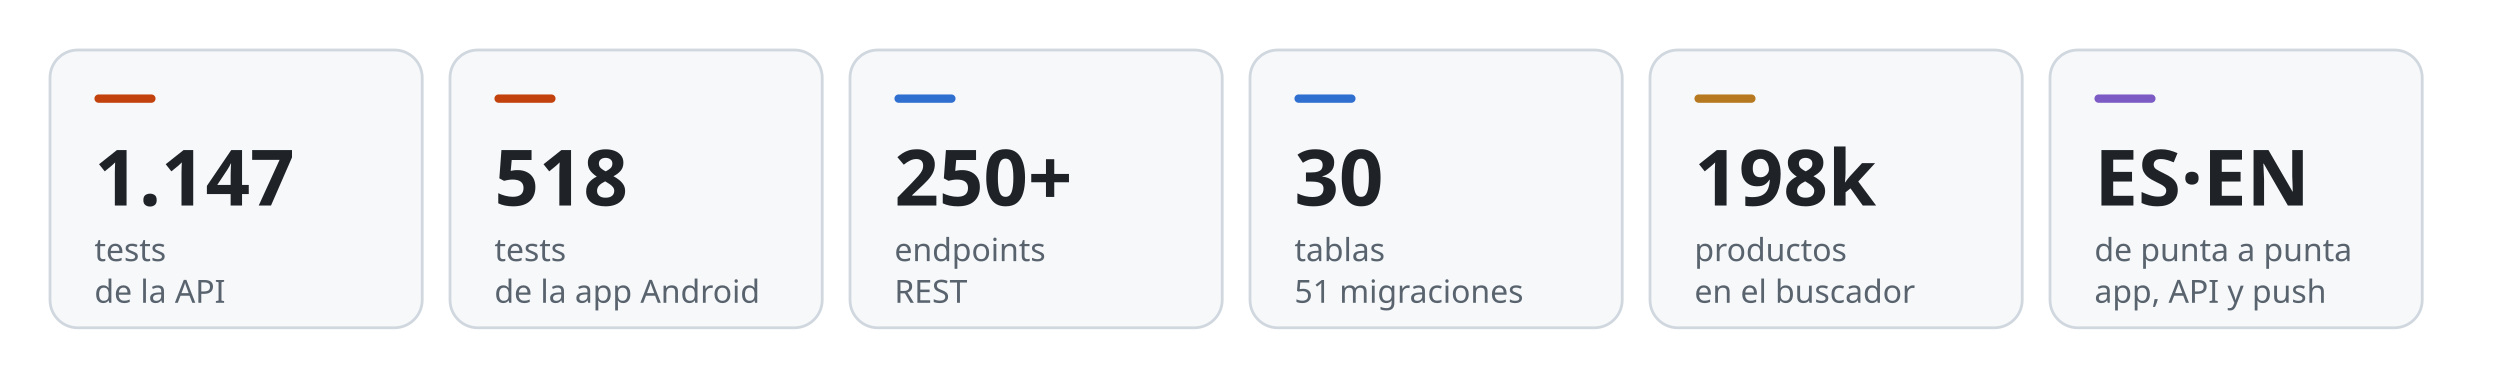
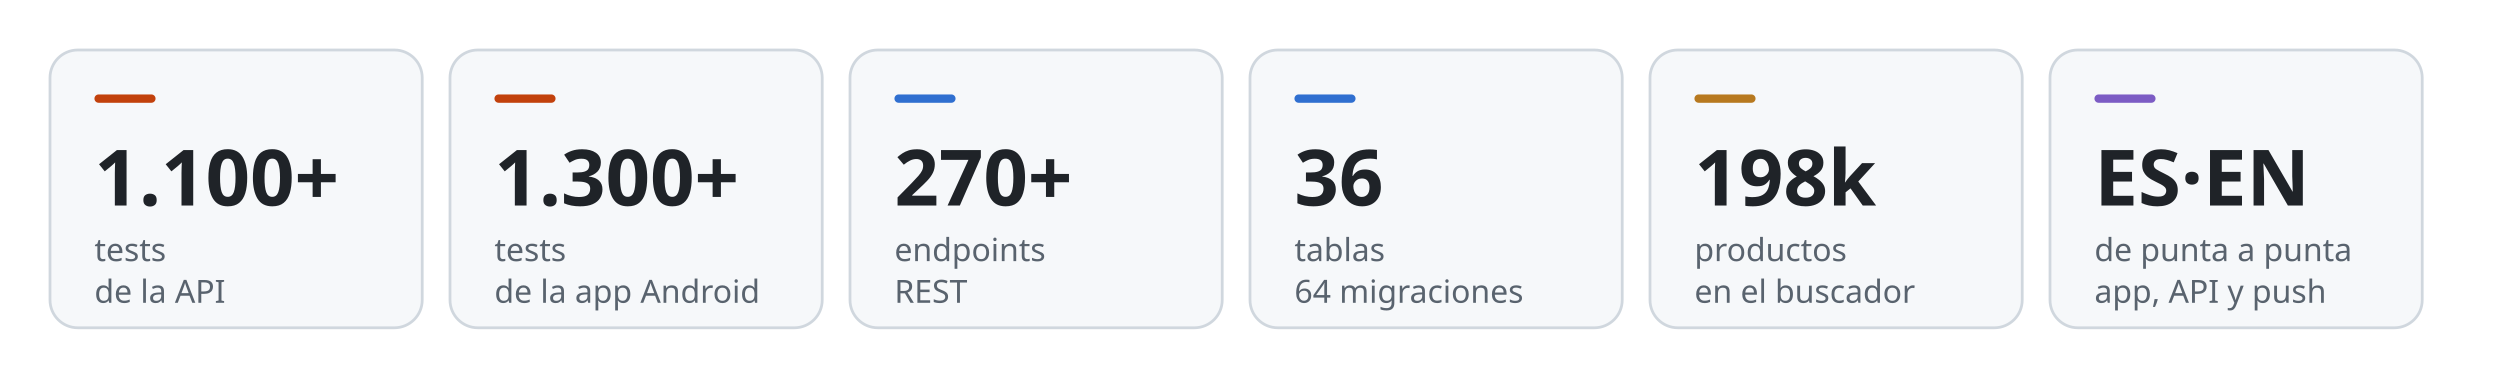
<svg xmlns="http://www.w3.org/2000/svg" width="900" height="136" viewBox="0 0 900 136" role="img" aria-labelledby="t">
  <style>
.s{font-family:-apple-system,BlinkMacSystemFont,'Segoe UI','Noto Sans',Helvetica,Arial,sans-serif}
.m{font-family:ui-monospace,SFMono-Regular,'SF Mono',Menlo,Consolas,'Liberation Mono',monospace}

.sube{animation:sube .7s cubic-bezier(.05,.7,.1,1) both}
@keyframes sube{from{opacity:0;transform:translateY(10px)}}
.raya{transform-box:fill-box;transform-origin:left;animation:raya 2.6s cubic-bezier(.2,0,0,1) infinite}
@keyframes raya{0%{transform:scaleX(1)}40%{transform:scaleX(4.6)}80%,100%{transform:scaleX(1)}}
@media (prefers-reduced-motion:reduce){.sube,.raya{animation:none}}
</style>
  <g class="sube" style="animation-delay:0.0s" transform="translate(18,18)">
    <rect width="134" height="100" rx="10" fill="#f6f8fa" stroke="#d0d7de" />
    <rect x="16" y="16" width="22" height="3" rx="1.5" fill="#c2410c" class="raya" style="animation-delay:0.4s" />
-     <text x="16" y="56" class="s" font-size="28" font-weight="800" fill="#1f2328">1.147</text>
+     <text x="16" y="56" class="s" font-size="28" font-weight="800" fill="#1f2328">1.100+</text>
    <text x="16" y="76" class="s" font-size="11.5" fill="#59636e">tests</text>
    <text x="16" y="91" class="s" font-size="11.5" fill="#59636e">de la API</text>
  </g>
  <g class="sube" style="animation-delay:0.1s" transform="translate(162,18)">
    <rect width="134" height="100" rx="10" fill="#f6f8fa" stroke="#d0d7de" />
    <rect x="16" y="16" width="22" height="3" rx="1.5" fill="#c2410c" class="raya" style="animation-delay:0.5s" />
-     <text x="16" y="56" class="s" font-size="28" font-weight="800" fill="#1f2328">518</text>
+     <text x="16" y="56" class="s" font-size="28" font-weight="800" fill="#1f2328">1.300+</text>
    <text x="16" y="76" class="s" font-size="11.5" fill="#59636e">tests</text>
    <text x="16" y="91" class="s" font-size="11.5" fill="#59636e">de la app Android</text>
  </g>
  <g class="sube" style="animation-delay:0.2s" transform="translate(306,18)">
    <rect width="134" height="100" rx="10" fill="#f6f8fa" stroke="#d0d7de" />
    <rect x="16" y="16" width="22" height="3" rx="1.5" fill="#2f6fd0" class="raya" style="animation-delay:0.6s" />
-     <text x="16" y="56" class="s" font-size="28" font-weight="800" fill="#1f2328">250+</text>
+     <text x="16" y="56" class="s" font-size="28" font-weight="800" fill="#1f2328">270+</text>
    <text x="16" y="76" class="s" font-size="11.5" fill="#59636e">endpoints</text>
    <text x="16" y="91" class="s" font-size="11.5" fill="#59636e">REST</text>
  </g>
  <g class="sube" style="animation-delay:0.3s" transform="translate(450,18)">
    <rect width="134" height="100" rx="10" fill="#f6f8fa" stroke="#d0d7de" />
    <rect x="16" y="16" width="22" height="3" rx="1.5" fill="#2f6fd0" class="raya" style="animation-delay:0.7s" />
-     <text x="16" y="56" class="s" font-size="28" font-weight="800" fill="#1f2328">30</text>
+     <text x="16" y="56" class="s" font-size="28" font-weight="800" fill="#1f2328">36</text>
    <text x="16" y="76" class="s" font-size="11.5" fill="#59636e">tablas</text>
-     <text x="16" y="91" class="s" font-size="11.5" fill="#59636e">51 migraciones</text>
+     <text x="16" y="91" class="s" font-size="11.5" fill="#59636e">64 migraciones</text>
  </g>
  <g class="sube" style="animation-delay:0.4s" transform="translate(594,18)">
    <rect width="134" height="100" rx="10" fill="#f6f8fa" stroke="#d0d7de" />
    <rect x="16" y="16" width="22" height="3" rx="1.5" fill="#b7791f" class="raya" style="animation-delay:0.8s" />
    <text x="16" y="56" class="s" font-size="28" font-weight="800" fill="#1f2328">198k</text>
    <text x="16" y="76" class="s" font-size="11.5" fill="#59636e">productos</text>
    <text x="16" y="91" class="s" font-size="11.5" fill="#59636e">en el buscador</text>
  </g>
  <g class="sube" style="animation-delay:0.5s" transform="translate(738,18)">
    <rect width="134" height="100" rx="10" fill="#f6f8fa" stroke="#d0d7de" />
    <rect x="16" y="16" width="22" height="3" rx="1.5" fill="#7c5cc4" class="raya" style="animation-delay:0.9s" />
    <text x="16" y="56" class="s" font-size="28" font-weight="800" fill="#1f2328">ES·EN</text>
    <text x="16" y="76" class="s" font-size="11.5" fill="#59636e">de punta a punta</text>
    <text x="16" y="91" class="s" font-size="11.5" fill="#59636e">app, API y push</text>
  </g>
</svg>
